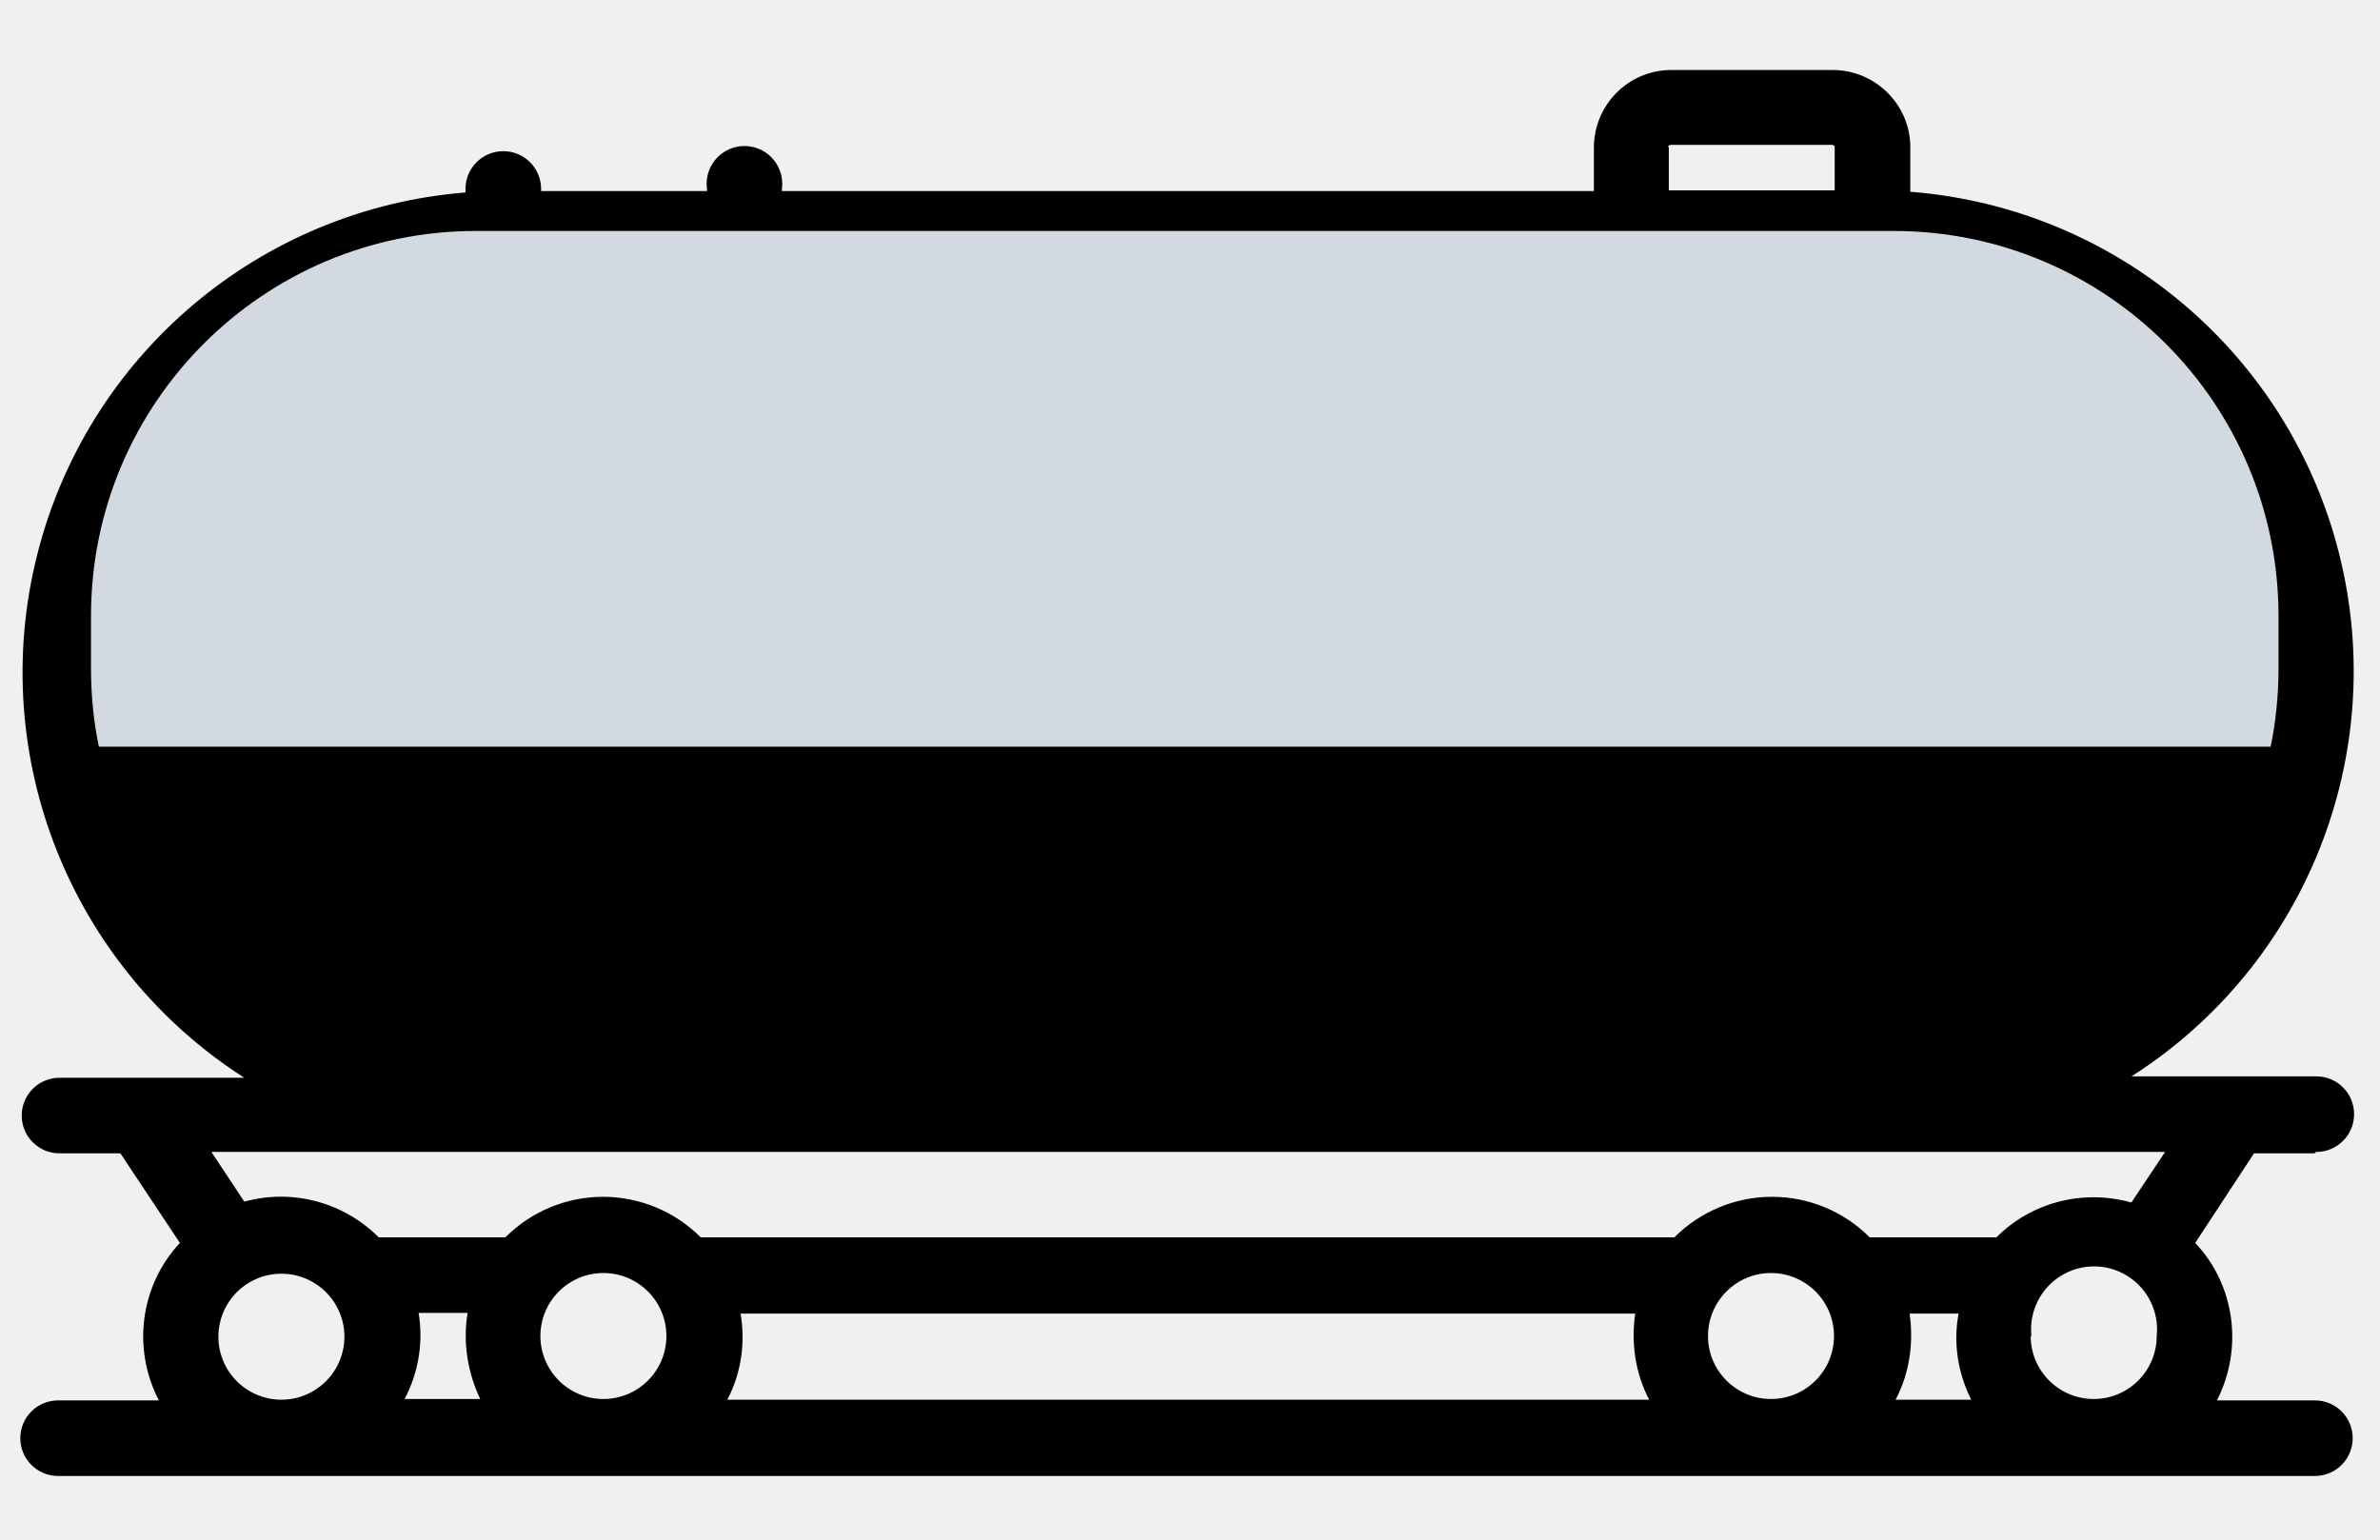
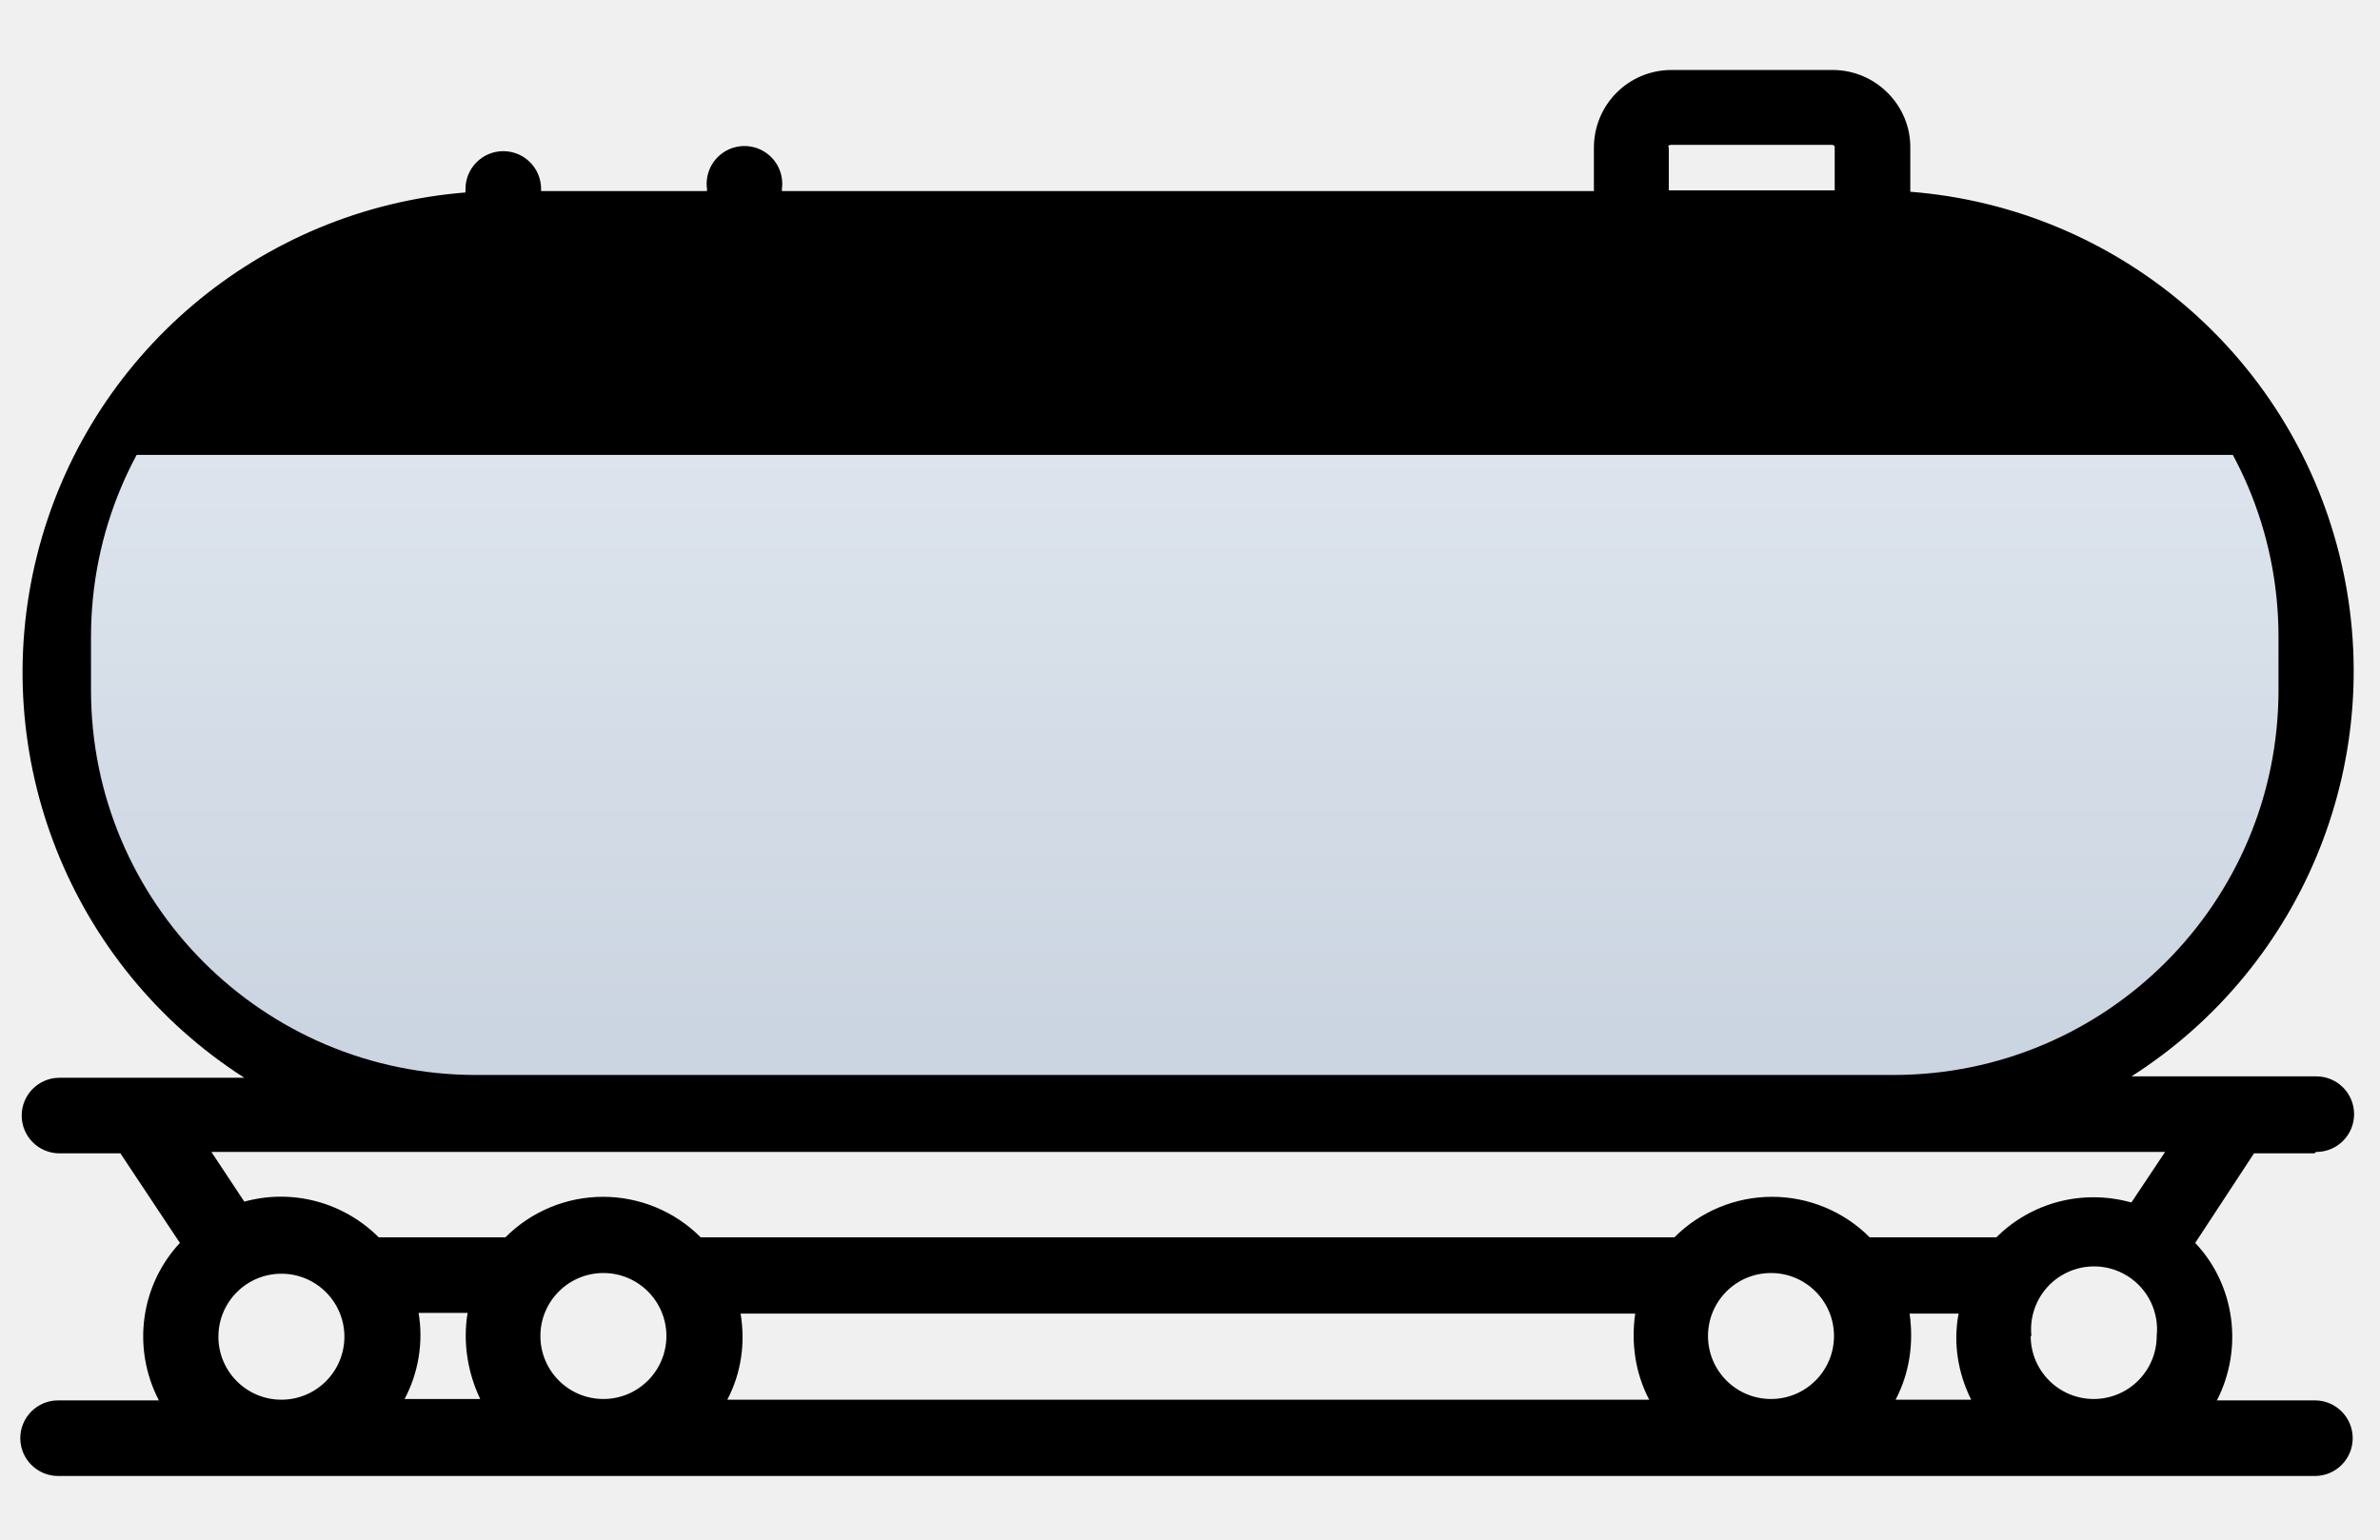
- <svg xmlns="http://www.w3.org/2000/svg" xmlns:xlink="http://www.w3.org/1999/xlink" width="34" height="22" viewBox="1.2 -1 31 22" class="h-full w-full">
+ <svg xmlns="http://www.w3.org/2000/svg" width="34" height="22" viewBox="1.2 -1 31 22" class="h-full w-full" stroke="none">
  <defs>
-     <clipPath id="tank_clip_wave_high">
-       <path d="M0 2.9C5.63 2.9 10.88 0 16.5 0 22.13 0 27.38 2.9 33 2.9 38.63 2.9 43.88 0 49.5 0 55.13 0 60.38 2.9 66 2.9V10H0V2.9Z">
-         <animateTransform attributeName="transform" attributeType="XML" dur="1.5" from="-33 5" repeatCount="indefinite" to="0 5" type="translate" />
-       </path>
-     </clipPath>
-     <clipPath id="tank_clip_wave_low">
-       <path d="M0 1.88C6.17 1.88 12.07 0 18.23 0c6.18 0 11.8 1.88 17.96 1.88C42.37 1.88 48.13 0 54.3 0c6.18 0 11.93 1.88 18.1 1.88v7.79H0V1.88Z">
-         <animateTransform attributeName="transform" attributeType="XML" dur="6" from="-36 5" repeatCount="indefinite" to="0 5" type="translate" />
-       </path>
-     </clipPath>
-     <rect id="tank_status_0" width="31.25" height="11.76" x="1" y="2.3" fill="#e2e8f0ee" stroke="none" clip-path="url(#tank_clip_wave_low)" rx="5.5" />
-     <rect id="tank_status_1" width="31.25" height="11.76" x="1" y="2.3" fill="#e2e8f0ee" stroke="none" clip-path="url(#tank_clip_wave_low)" rx="5.5" />
-     <rect id="tank_status_2" width="31.25" height="11.76" x="1" y="2.3" stroke="none" clip-path="url(#tank_clip_wave_low)" rx="5.5">
-       <animate attributeName="fill" attributeType="CSS" values="#86efac;#22c55e;#86efac" dur="2" repeatCount="indefinite" />
-     </rect>
-     <rect id="tank_status_3" width="31.25" height="11.76" x="1" y="2.3" stroke="none" clip-path="url(#tank_clip_wave_high)" rx="5.5">
-       <animate attributeName="fill" attributeType="CSS" values="#fca5a5;#ef4444;#fca5a5" dur="1" repeatCount="indefinite" />
-     </rect>
+     <linearGradient id="fill_flat" gradientTransform="rotate(90)">
+       <stop offset="5%" stop-color="#e2e8f0" />
+       <stop offset="95%" stop-color="#cbd5e1" />
+     </linearGradient>
+     <linearGradient id="fill_overcold" gradientTransform="rotate(90)">
+       <stop offset="5%" stop-color="#bef264" />
+       <stop offset="95%" stop-color="#16a34a" />
+     </linearGradient>
+     <linearGradient id="fill_overheat" gradientTransform="rotate(90)">
+       <stop offset="5%" stop-color="#fdba74" />
+       <stop offset="95%" stop-color="#dc2626" />
+     </linearGradient>
  </defs>
-   <path class="fill-muted-foreground" stroke="none" d="M32.79 15.46a.54.54 0 1 0 0-1.08H30.15a6.87 6.87 0 0 0-3.16-12.64v-.62C27 .51 26.5 0 25.88 0h-2.3c-.62 0-1.11.5-1.11 1.11v.62h-11.6V1.7a.54.54 0 1 0-1.07 0v.03H7.43V1.7a.54.54 0 1 0-1.08 0v.05A6.88 6.88 0 0 0 3.19 14.4H.55a.54.54 0 1 0 0 1.08h.87l.85 1.28c-.56.6-.69 1.5-.3 2.25H.53a.54.54 0 1 0 0 1.08h32.24a.54.54 0 1 0 0-1.08h-1.4c.38-.74.26-1.65-.31-2.25l.84-1.28h.87v-.01ZM23.53 1.1c0-.02.02-.03.04-.03h2.3c.02 0 .04.01.04.03v.62h-2.37V1.1h-.01ZM2.82 18.1a.9.9 0 1 1 1.8 0 .9.9 0 0 1-1.8 0Zm7.46-.33h12.78c-.06.42 0 .85.2 1.23H10.09c.2-.38.26-.81.19-1.23Zm16.7 0h.7c-.08.42-.01.85.18 1.23h-1.08c.2-.38.26-.81.2-1.23ZM25 18.99a.9.9 0 1 1 0-1.8.9.9 0 0 1 0 1.8Zm-16.68 0a.9.9 0 1 1 0-1.8.9.9 0 0 1 0 1.8Zm-1.77 0H5.48c.2-.38.27-.81.2-1.23h.7c-.07.42 0 .85.18 1.23Zm22.17-.9a.9.9 0 1 1 1.79 0 .9.9 0 0 1-1.8 0Zm1.42-1.91c-.69-.19-1.42 0-1.92.5h-1.81a1.97 1.97 0 0 0-2.79 0H9.71a1.97 1.97 0 0 0-2.79 0H5.11c-.5-.5-1.23-.7-1.92-.51l-.47-.71h27.91l-.48.72Z" />
-   <use xlink:href="#tank_status_0" />
+   <mask id="mask_tank_wave_flat">
+     <rect width="36" height="14" x="0" y="5.5" fill="#fff" />
+   </mask>
+   <mask id="mask_tank_wave_small">
+     <path fill="#fff" stroke="none" d="M0 1.88C6.17 1.88 12.07 0 18.23 0c6.18 0 11.8 1.88 17.96 1.88C42.37 1.88 48.13 0 54.3 0c6.18 0 11.93 1.88 18.1 1.88v7.79H0V1.88Z">
+       <animateTransform attributeName="transform" attributeType="XML" dur="6" from="-36 5" repeatCount="indefinite" to="0 5" type="translate" />
+     </path>
+   </mask>
+   <mask id="mask_tank_wave_large">
+     <path fill="#fff" stroke="none" d="M0 2.9C5.63 2.9 10.88 0 16.5 0 22.13 0 27.38 2.9 33 2.9 38.63 2.9 43.88 0 49.5 0 55.13 0 60.38 2.9 66 2.9V10H0V2.9Z">
+       <animateTransform attributeName="transform" attributeType="XML" dur="1.5" from="-33 5" repeatCount="indefinite" to="0 5" type="translate" />
+     </path>
+   </mask>
+   <path class="fill-muted-foreground" d="M32.79 15.46a.54.54 0 1 0 0-1.08H30.15a6.87 6.87 0 0 0-3.16-12.64v-.62C27 .51 26.5 0 25.88 0h-2.3c-.62 0-1.11.5-1.11 1.11v.62h-11.6V1.7a.54.54 0 1 0-1.07 0v.03H7.43V1.7a.54.54 0 1 0-1.08 0v.05A6.88 6.88 0 0 0 3.19 14.4H.55a.54.54 0 1 0 0 1.08h.87l.85 1.28c-.56.6-.69 1.5-.3 2.25H.53a.54.54 0 1 0 0 1.08h32.24a.54.54 0 1 0 0-1.08h-1.4c.38-.74.26-1.65-.31-2.25l.84-1.28h.87v-.01ZM23.53 1.1c0-.02.02-.03.04-.03h2.3c.02 0 .04.01.04.03v.62h-2.37V1.1h-.01ZM2.82 18.1a.9.9 0 1 1 1.8 0 .9.9 0 0 1-1.8 0Zm7.46-.33h12.78c-.06.42 0 .85.2 1.23H10.09c.2-.38.26-.81.19-1.23Zm16.7 0h.7c-.08.42-.01.85.18 1.23h-1.08c.2-.38.26-.81.2-1.23ZM25 18.99a.9.9 0 1 1 0-1.8.9.9 0 0 1 0 1.8Zm-16.68 0a.9.9 0 1 1 0-1.8.9.9 0 0 1 0 1.8Zm-1.77 0H5.48c.2-.38.27-.81.2-1.23h.7c-.07.42 0 .85.18 1.23Zm22.17-.9a.9.9 0 1 1 1.79 0 .9.9 0 0 1-1.8 0Zm1.42-1.91c-.69-.19-1.42 0-1.92.5h-1.81a1.97 1.97 0 0 0-2.79 0H9.71a1.97 1.97 0 0 0-2.79 0H5.11c-.5-.5-1.23-.7-1.92-.51l-.47-.71h27.91l-.48.72Z" />
+   <rect width="31.25" height="11.76" x="1" y="2.6" rx="5.5" fill="url(#fill_flat)" mask="url(#mask_tank_wave_flat)" />
</svg>
